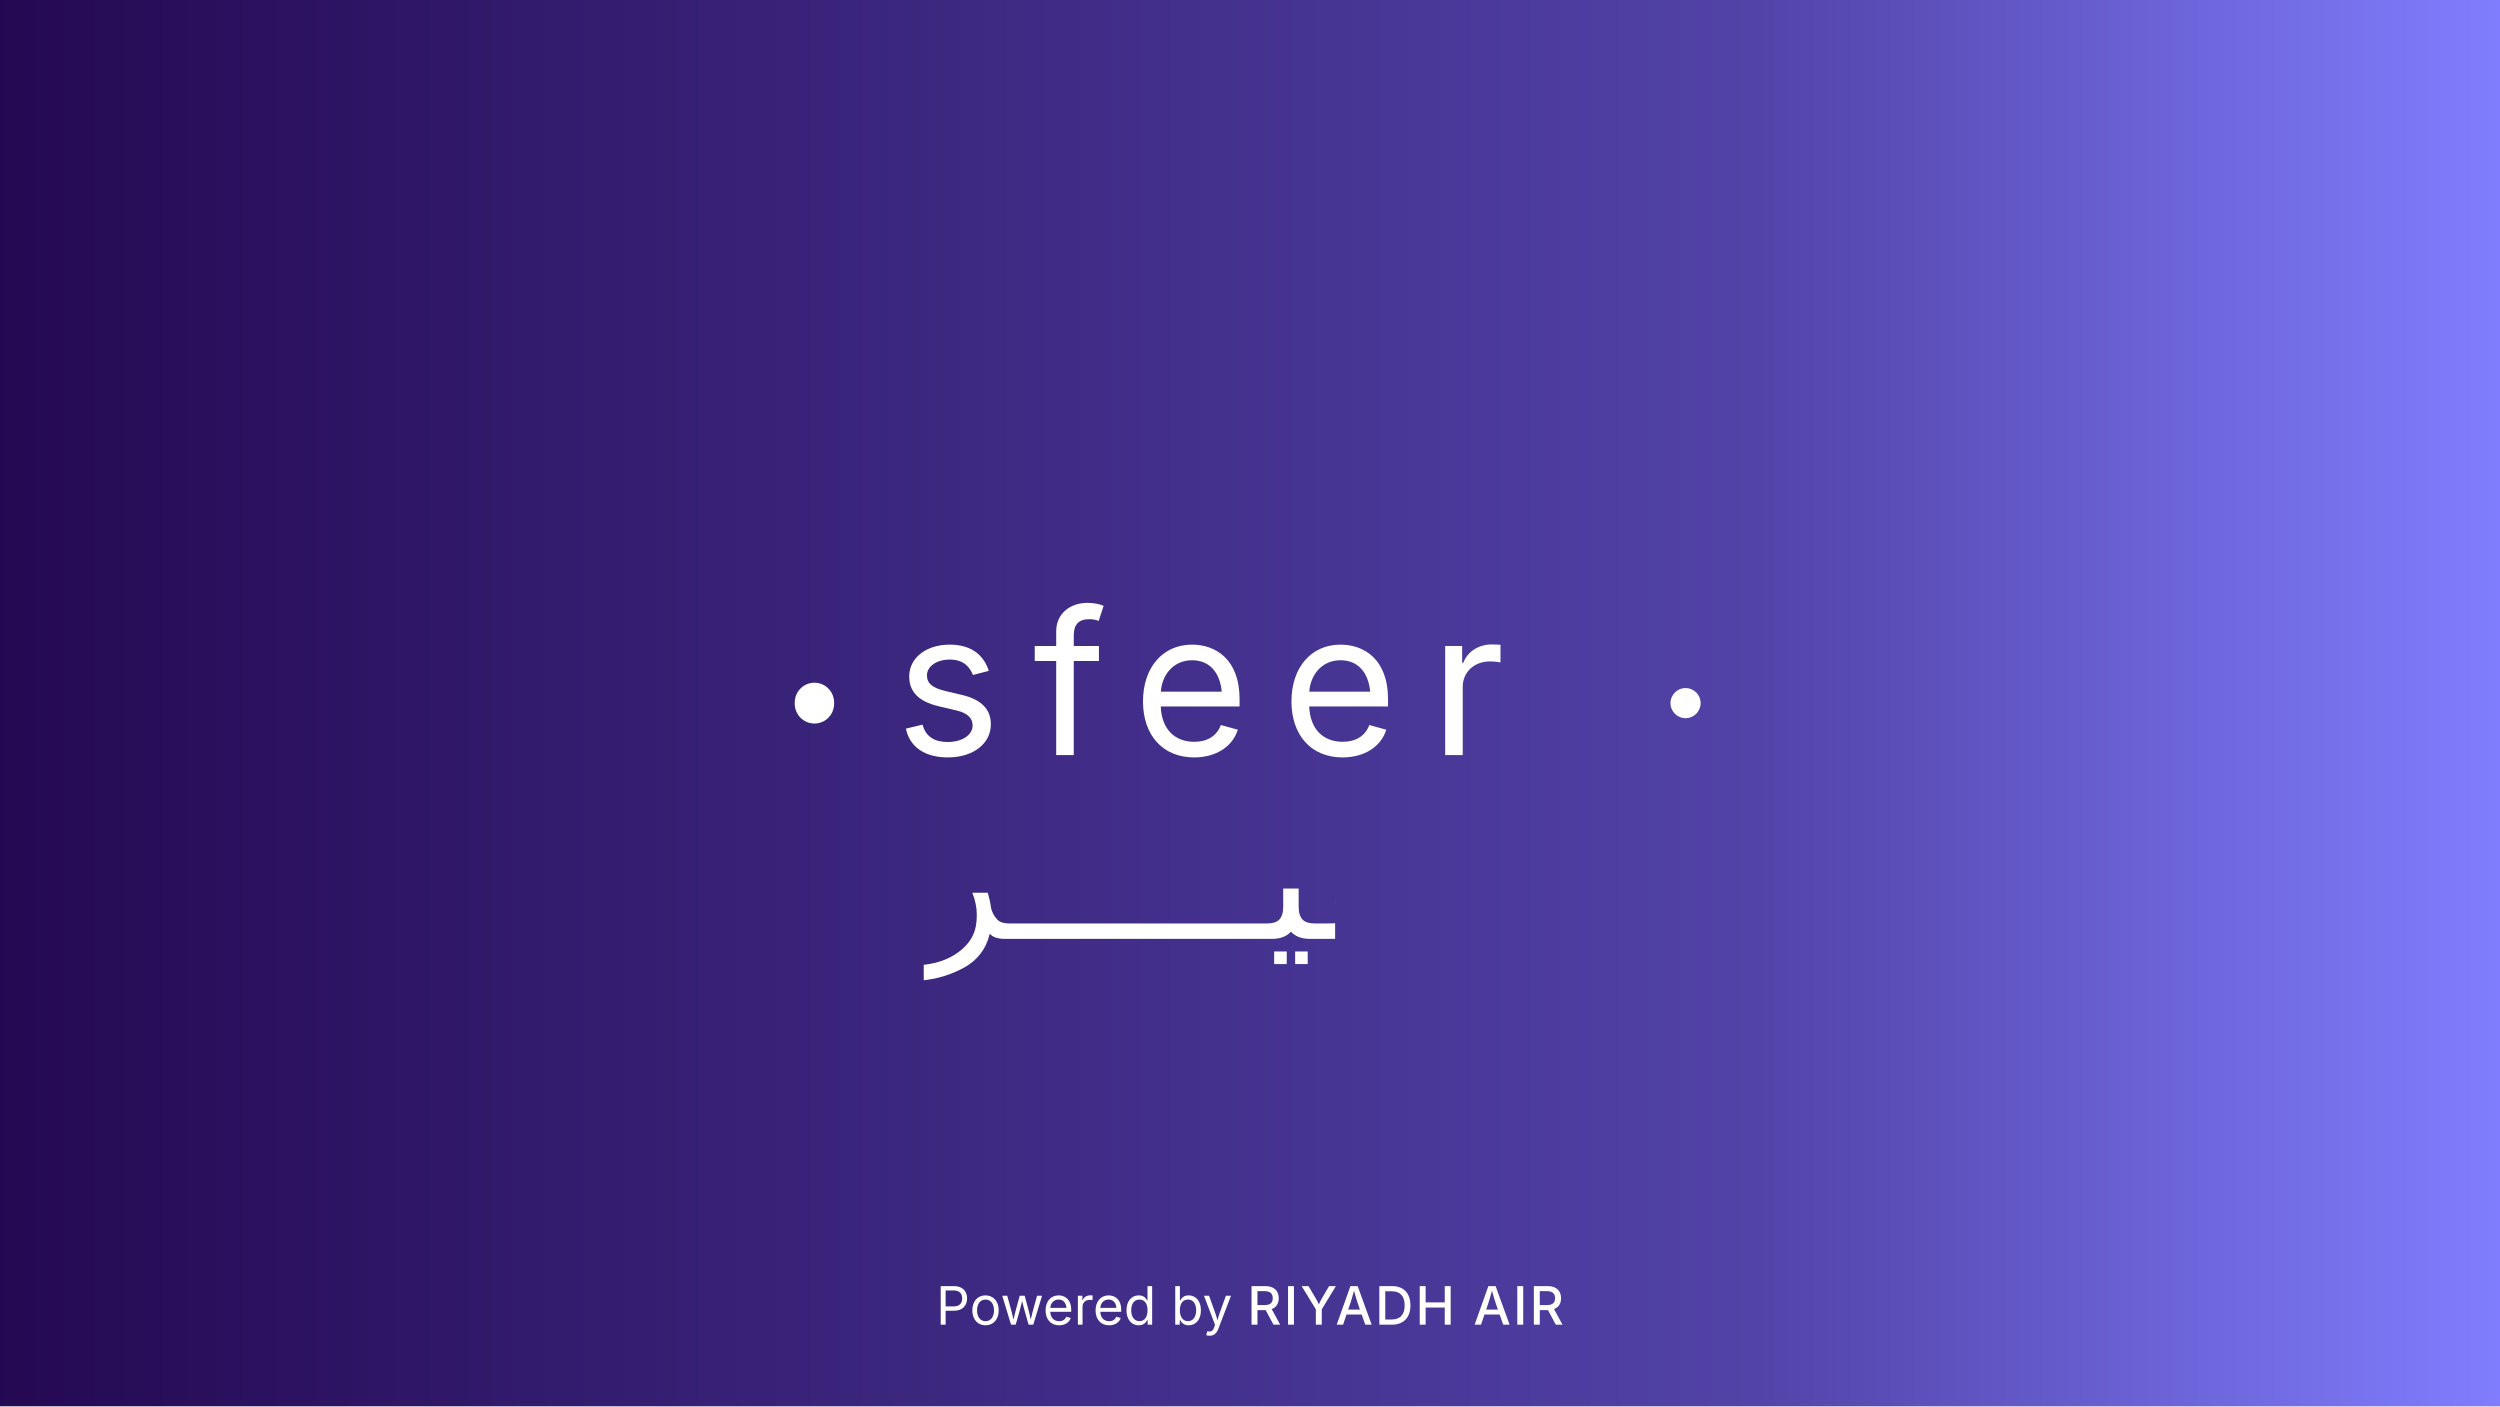
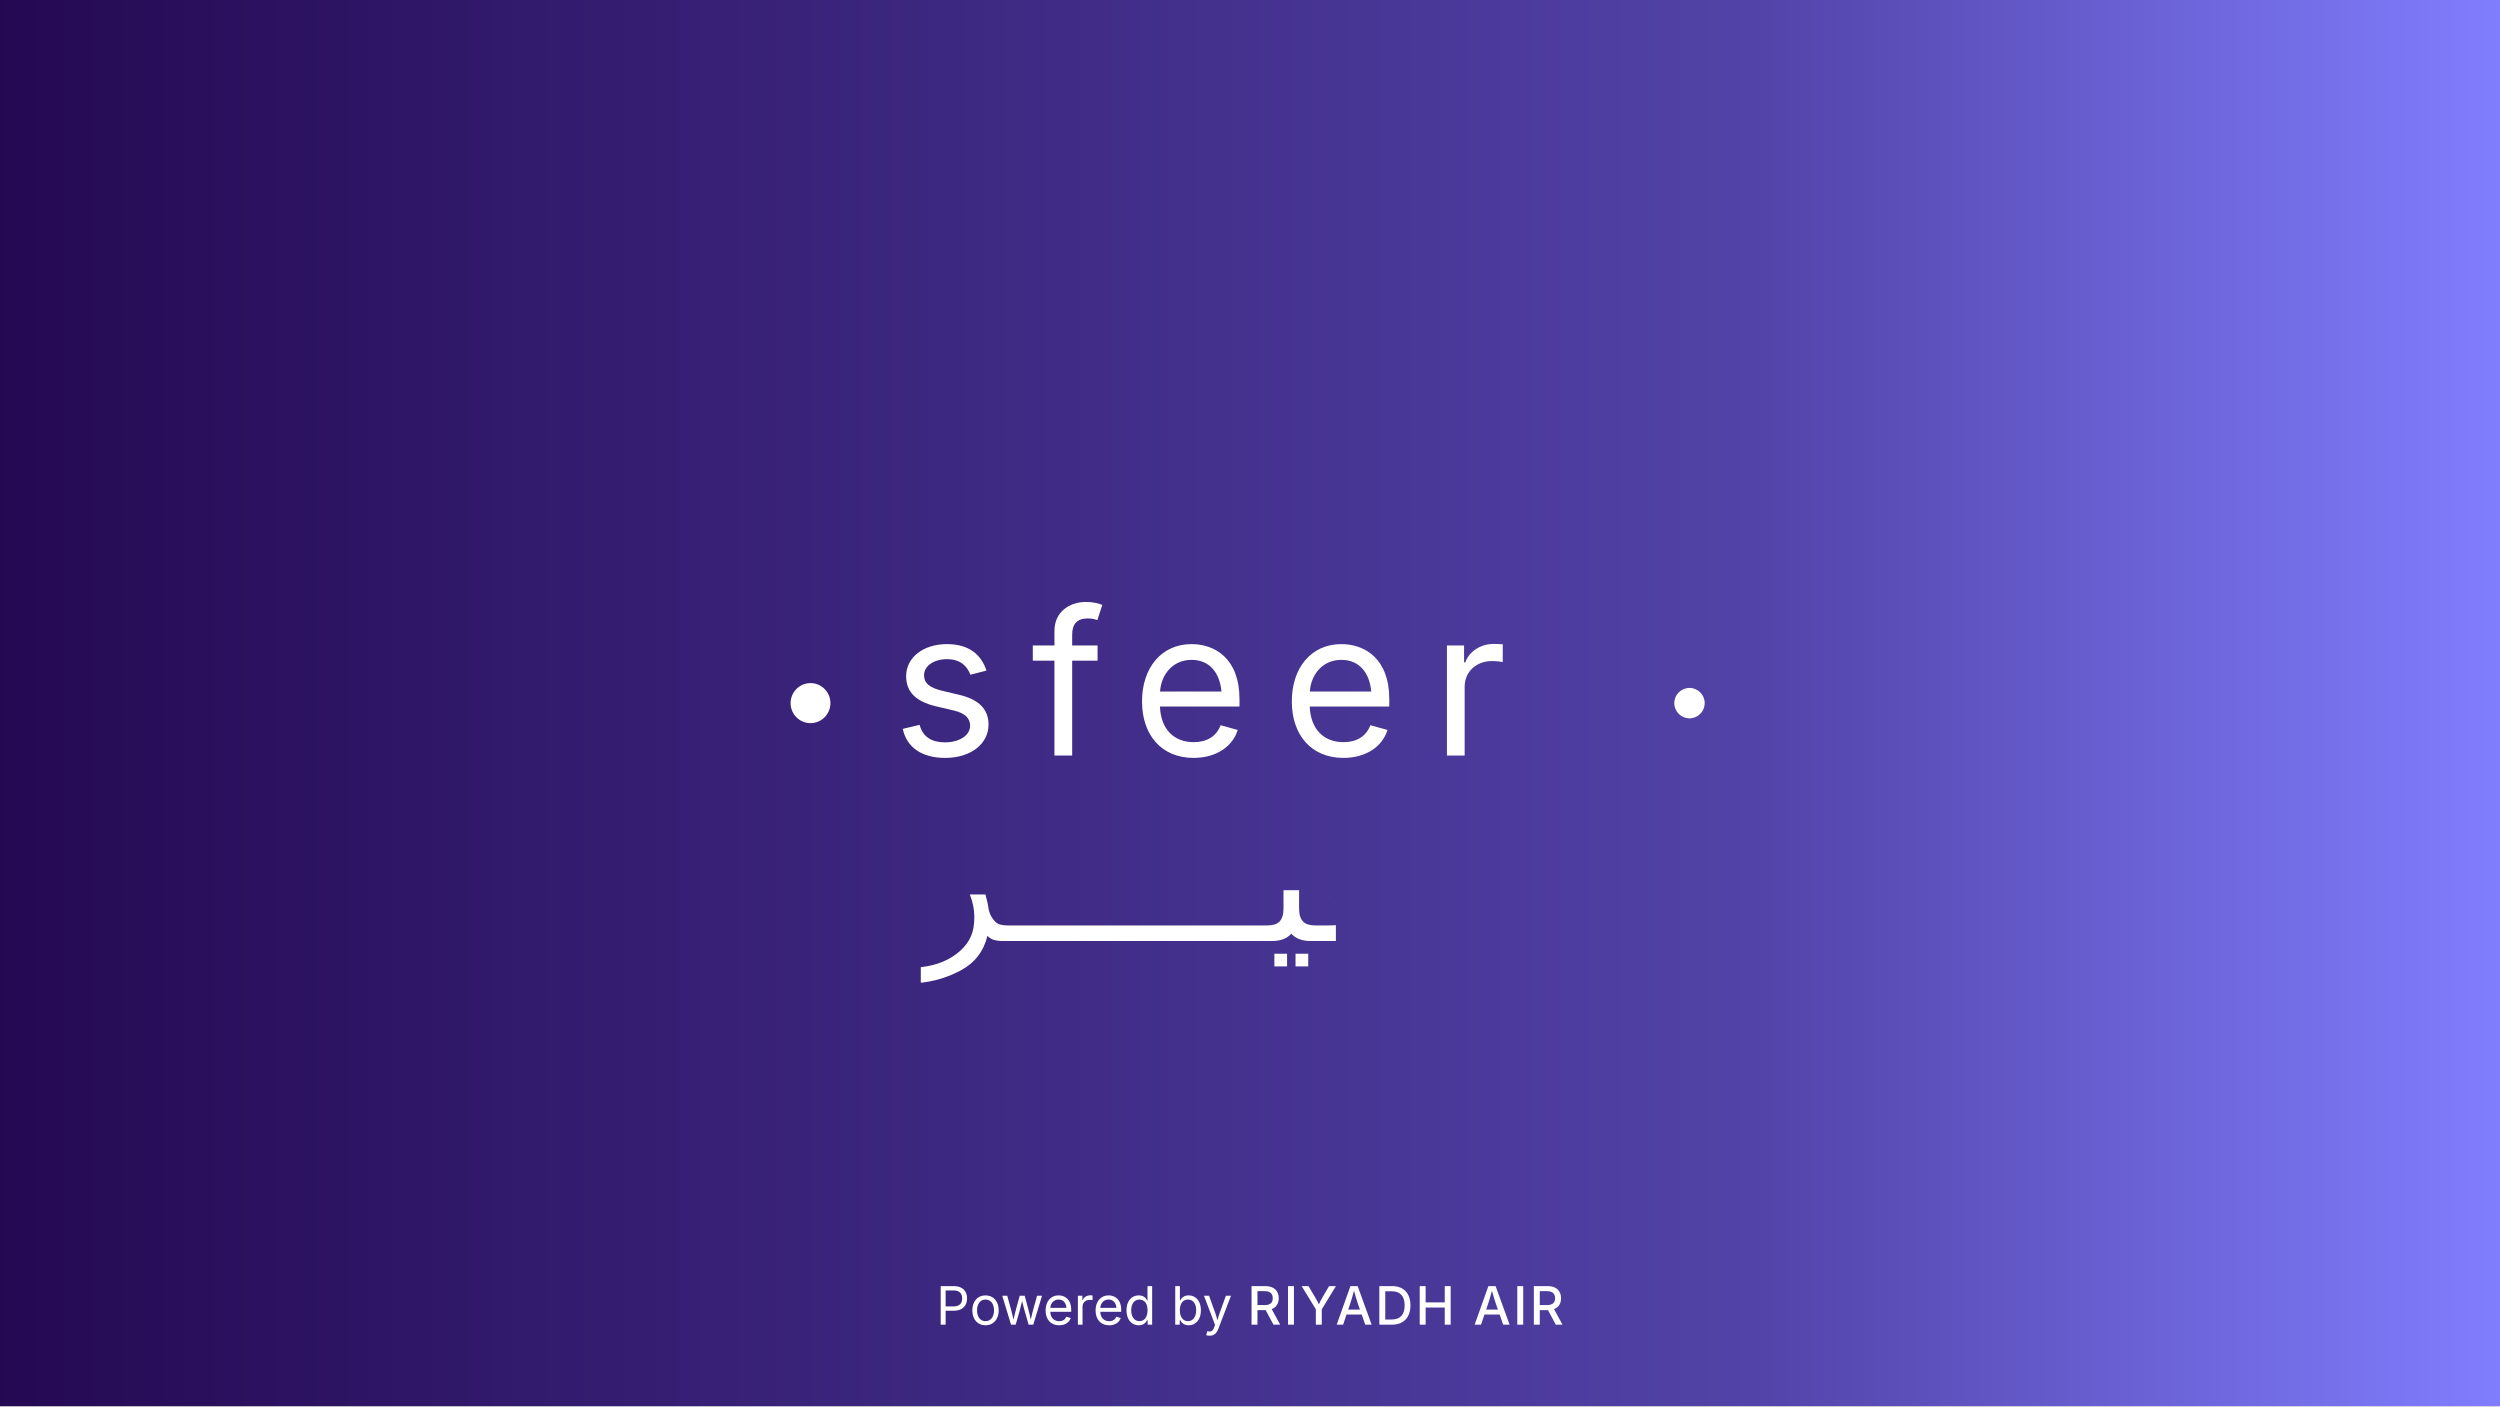
<svg xmlns="http://www.w3.org/2000/svg" viewBox="0 0 1920 1080" width="1920" height="1080">
  <defs>
    <linearGradient id="sfeerGrad" x1="0" y1="0" x2="1" y2="0">
      <stop offset="0" stop-color="#240852" />
      <stop offset="0.7" stop-color="#5243A8" />
      <stop offset="1" stop-color="#817EFF" />
    </linearGradient>
    <linearGradient id="sfeerGradU" gradientUnits="userSpaceOnUse" x1="0" y1="0" x2="1920" y2="0">
      <stop offset="0" stop-color="#240852" />
      <stop offset="0.7" stop-color="#5243A8" />
      <stop offset="1" stop-color="#817EFF" />
    </linearGradient>
  </defs>
  <rect id="fond" width="1920" height="1080" fill="url(#sfeerGrad)" />
  <g transform="translate(960 540) scale(1.08) translate(-960 -540)">
-     <g transform="translate(960 540) scale(1.11) translate(-960 -540)">
-       <path id="points-logo" d="M668.33 540a12.63 12.73 0 1 1 25.25 0a12.63 12.73 0 1 1 -25.25 0Z M1229.39 540a9.65 9.65 0 1 1 19.3 0a9.65 9.65 0 1 1 -19.3 0Z" fill="#FFFFFF" />
+     <g transform="translate(960 540) scale(1.12) translate(-960 -540)">
+       <path id="points-logo" d="M668.32 540a12.64 12.71 0 1 1 25.28 0a12.64 12.71 0 1 1 -25.28 0Z M1229.39 540a9.65 9.65 0 1 1 19.3 0a9.65 9.65 0 1 1 -19.3 0Z" fill="#FFFFFF" />
      <clipPath id="mot">
        <rect x="728.8" y="412" width="462.4" height="179.2" />
      </clipPath>
      <text clip-path="url(#mot)" x="732.8" y="573.28" font-family="Inter, 'Loew Riyadh Air', Arial, sans-serif" font-size="128" letter-spacing="20.48" fill="#FFFFFF" textLength="454.4" lengthAdjust="spacingAndGlyphs">sfeer</text>
      <clipPath id="ar">
        <rect x="750.98" y="578.4" width="263.55" height="153.6" />
      </clipPath>
      <text clip-path="url(#ar)" x="748.16" y="691.04" font-family="'Loew Riyadh Air Arabic', 'DejaVu Sans', sans-serif" font-size="110.08" fill="#FFFFFF" textLength="254.46" lengthAdjust="spacing">سفيـــــر</text>
    </g>
    <clipPath id="endo">
      <rect x="630" y="930" width="660" height="70" />
    </clipPath>
    <g clip-path="url(#endo)">
      <text id="endorsement" x="960" y="982" font-family="Inter, 'Loew Riyadh Air', Arial, sans-serif" font-size="37.7" fill="#FFFFFF" text-anchor="middle">Powered by <tspan font-weight="500" letter-spacing="1.51">RIYADH AIR</tspan>
      </text>
    </g>
  </g>
</svg>
